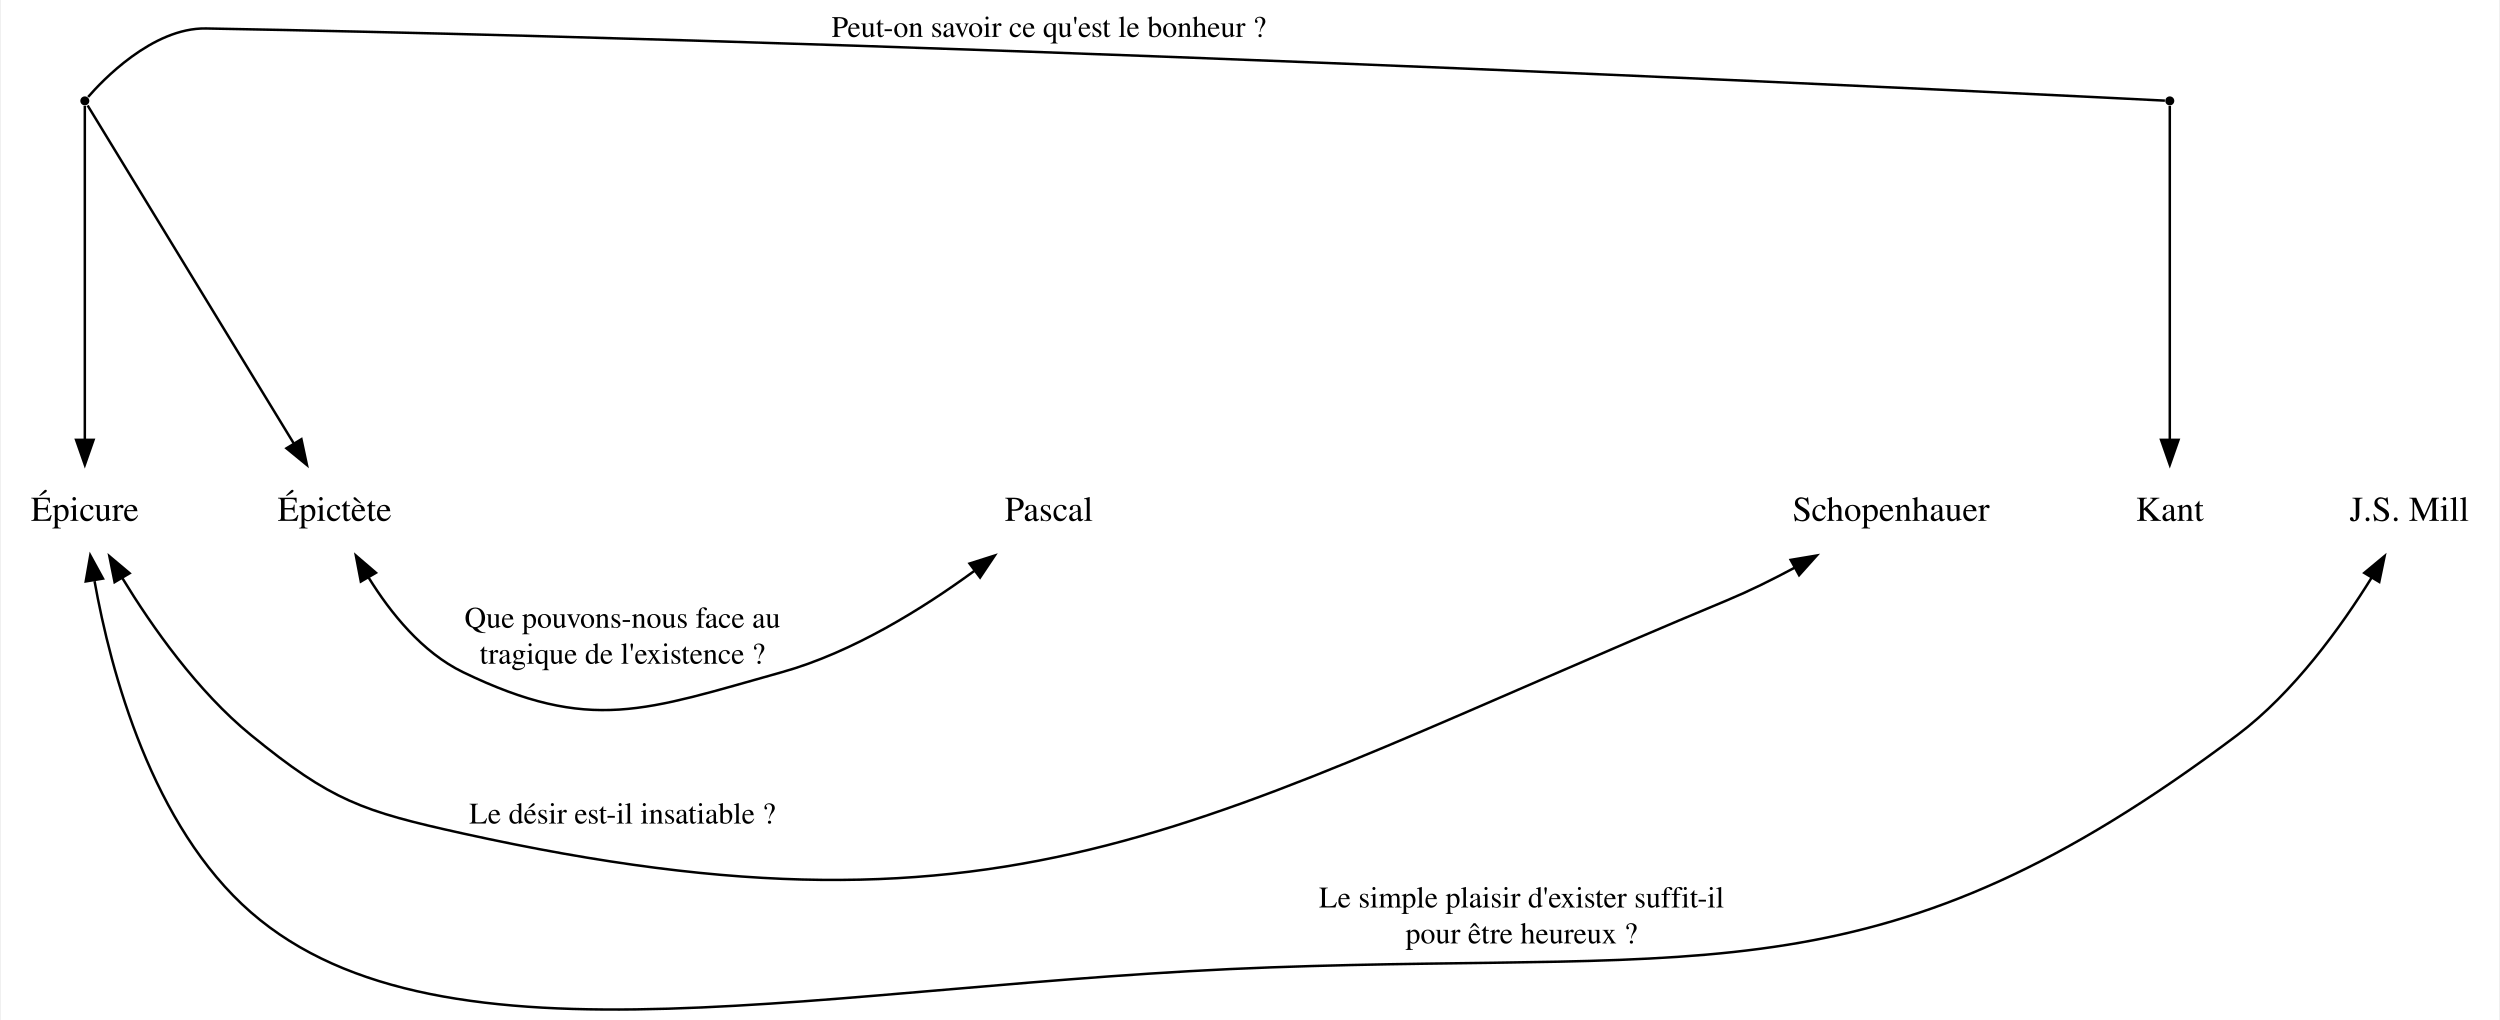
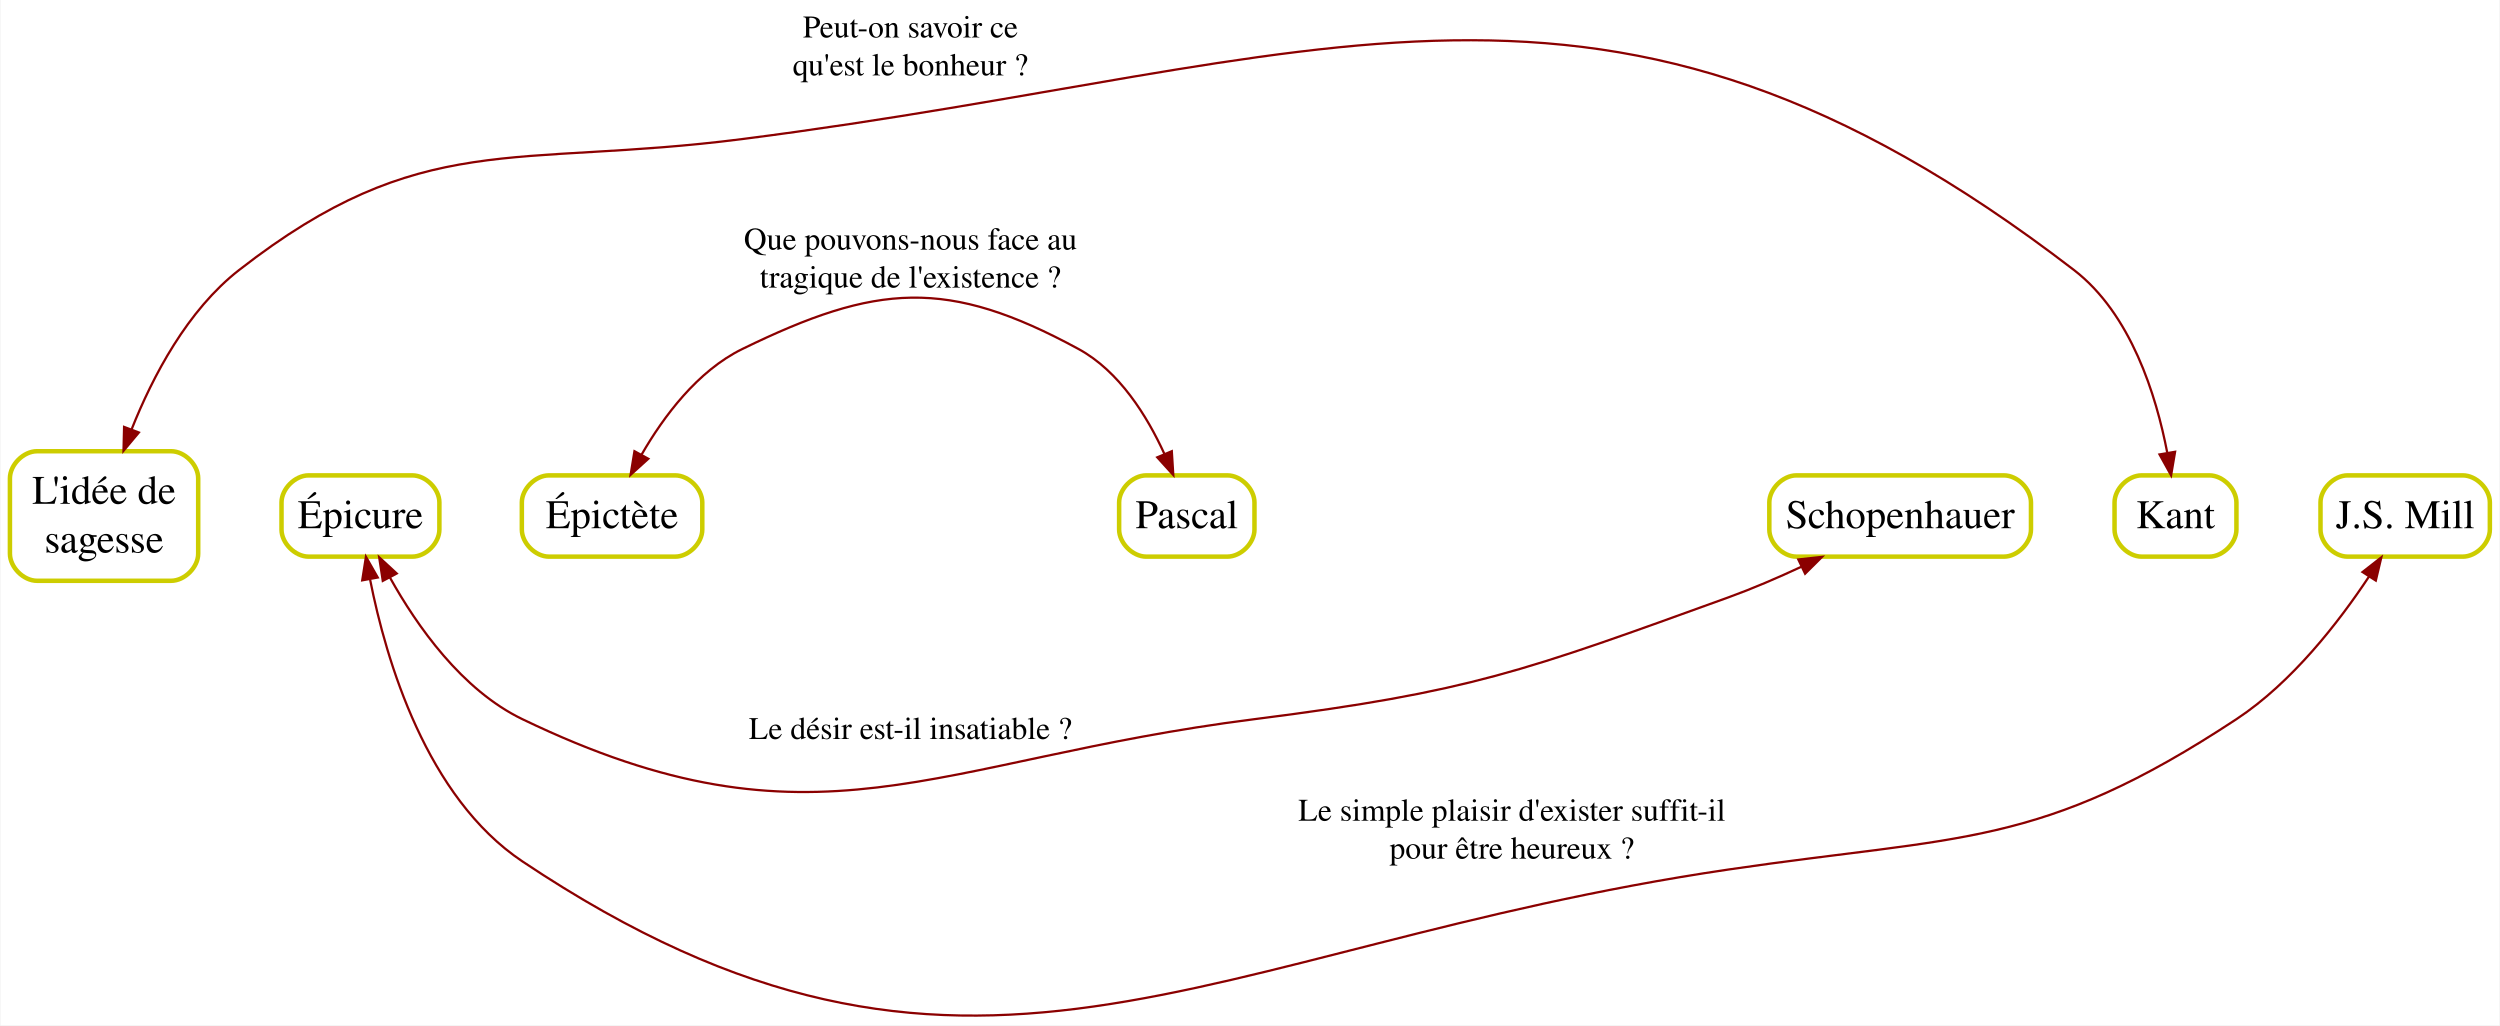
- <svg xmlns="http://www.w3.org/2000/svg" width="1000pt" height="408pt" viewBox="0.00 0.00 1000.38 408.48">
-   <g id="graph0" class="graph" transform="scale(1 1) rotate(0) translate(4 404.4786)">
-     <polygon fill="#ffffff" stroke="transparent" points="-4,4 -4,-404.479 996.384,-404.479 996.384,4 -4,4" />
+ <svg xmlns="http://www.w3.org/2000/svg" width="1107pt" height="454pt" viewBox="0.00 0.00 1107.04 454.22">
+   <g id="graph0" class="graph" transform="scale(1 1) rotate(0) translate(4 450.2242)">
+     <polygon fill="#ffffff" stroke="transparent" points="-4,4 -4,-450.224 1103.036,-450.224 1103.036,4 -4,4" />
    <g id="node1" class="node">
-       <ellipse fill="#000000" stroke="#000000" stroke-width="0" cx="29.57" cy="-364.079" rx="1.8" ry="1.8" />
+       <path fill="none" stroke="#cdcd00" stroke-width="2" d="M71.553,-250.325C71.553,-250.325 12.149,-250.325 12.149,-250.325 6.149,-250.325 .149,-244.325 .149,-238.325 .149,-238.325 .149,-204.924 .149,-204.924 .149,-198.924 6.149,-192.924 12.149,-192.924 12.149,-192.924 71.553,-192.924 71.553,-192.924 77.553,-192.924 83.553,-198.924 83.553,-204.924 83.553,-204.924 83.553,-238.325 83.553,-238.325 83.553,-244.325 77.553,-250.325 71.553,-250.325" />
+       <text text-anchor="middle" x="41.851" y="-227.024" font-family="Times,serif" font-size="18.00" fill="#000000">L'idée de</text>
+       <text text-anchor="middle" x="41.851" y="-205.424" font-family="Times,serif" font-size="18.00" fill="#000000">sagesse</text>
    </g>
    <g id="node2" class="node">
-       <ellipse fill="#000000" stroke="#000000" stroke-width="0" cx="864.54" cy="-364.079" rx="1.8" ry="1.8" />
+       <path fill="none" stroke="#cdcd00" stroke-width="2" d="M974.523,-239.624C974.523,-239.624 944.523,-239.624 944.523,-239.624 938.523,-239.624 932.523,-233.624 932.523,-227.624 932.523,-227.624 932.523,-215.624 932.523,-215.624 932.523,-209.624 938.523,-203.624 944.523,-203.624 944.523,-203.624 974.523,-203.624 974.523,-203.624 980.523,-203.624 986.523,-209.624 986.523,-215.624 986.523,-215.624 986.523,-227.624 986.523,-227.624 986.523,-233.624 980.523,-239.624 974.523,-239.624" />
+       <text text-anchor="middle" x="959.523" y="-216.224" font-family="Times,serif" font-size="18.00" fill="#000000">Kant</text>
    </g>
-     <g id="edge4" class="edge">
-       <path fill="none" stroke="#000000" d="M30.9,-365.661C36.195,-371.773 56.538,-393.477 78.141,-393.079 414.17,-386.885 830.555,-365.816 862.572,-364.18" />
-       <text text-anchor="middle" x="415.652" y="-389.679" font-family="Times,serif" font-size="12.00" fill="#000000">Peut-on savoir ce qu'est le bonheur ?</text>
+     <g id="edge1" class="edge">
+       <path fill="none" stroke="#8b0000" d="M54.022,-259.936C63.44,-283.615 78.796,-312.788 101.701,-330.624 182.483,-393.524 223.086,-375.63 324.64,-388.624 585.944,-422.058 705.61,-491.102 914.523,-330.624 939.81,-311.2 950.985,-275.065 955.859,-249.742" />
+       <polygon fill="#8b0000" stroke="#8b0000" points="57.269,-258.626 50.464,-250.505 50.72,-261.097 57.269,-258.626" />
+       <polygon fill="#8b0000" stroke="#8b0000" points="959.352,-250.079 957.585,-239.632 952.452,-248.901 959.352,-250.079" />
+       <text text-anchor="middle" x="399.085" y="-433.624" font-family="Times,serif" font-size="14.00" fill="#000000">Peut-on savoir ce</text>
+       <text text-anchor="middle" x="399.085" y="-416.824" font-family="Times,serif" font-size="14.00" fill="#000000">qu'est le bonheur ?</text>
+     </g>
+     <g id="node5" class="node">
+       <path fill="none" stroke="#cdcd00" stroke-width="2" d="M178.404,-239.624C178.404,-239.624 132.466,-239.624 132.466,-239.624 126.466,-239.624 120.466,-233.624 120.466,-227.624 120.466,-227.624 120.466,-215.624 120.466,-215.624 120.466,-209.624 126.466,-203.624 132.466,-203.624 132.466,-203.624 178.404,-203.624 178.404,-203.624 184.404,-203.624 190.404,-209.624 190.404,-215.624 190.404,-215.624 190.404,-227.624 190.404,-227.624 190.404,-233.624 184.404,-239.624 178.404,-239.624" />
+       <text text-anchor="middle" x="155.435" y="-216.224" font-family="Times,serif" font-size="18.00" fill="#000000">Épicure</text>
+     </g>
+     <g id="node7" class="node">
+       <path fill="none" stroke="#cdcd00" stroke-width="2" d="M1086.794,-239.624C1086.794,-239.624 1035.765,-239.624 1035.765,-239.624 1029.765,-239.624 1023.765,-233.624 1023.765,-227.624 1023.765,-227.624 1023.765,-215.624 1023.765,-215.624 1023.765,-209.624 1029.765,-203.624 1035.765,-203.624 1035.765,-203.624 1086.794,-203.624 1086.794,-203.624 1092.794,-203.624 1098.794,-209.624 1098.794,-215.624 1098.794,-215.624 1098.794,-227.624 1098.794,-227.624 1098.794,-233.624 1092.794,-239.624 1086.794,-239.624" />
+       <text text-anchor="middle" x="1061.28" y="-216.224" font-family="Times,serif" font-size="18.00" fill="#000000">J.S. Mill</text>
+     </g>
+     <g id="node3" class="node">
+       <path fill="none" stroke="#cdcd00" stroke-width="2" d="M294.877,-239.624C294.877,-239.624 238.931,-239.624 238.931,-239.624 232.931,-239.624 226.931,-233.624 226.931,-227.624 226.931,-227.624 226.931,-215.624 226.931,-215.624 226.931,-209.624 232.931,-203.624 238.931,-203.624 238.931,-203.624 294.877,-203.624 294.877,-203.624 300.877,-203.624 306.877,-209.624 306.877,-215.624 306.877,-215.624 306.877,-227.624 306.877,-227.624 306.877,-233.624 300.877,-239.624 294.877,-239.624" />
+       <text text-anchor="middle" x="266.904" y="-216.224" font-family="Times,serif" font-size="18.00" fill="#000000">Épictète</text>
    </g>
    <g id="node4" class="node">
-       <text text-anchor="middle" x="129.602" y="-195.879" font-family="Times,serif" font-size="14.00" fill="#000000">Épictète</text>
+       <path fill="none" stroke="#cdcd00" stroke-width="2" d="M539.499,-239.624C539.499,-239.624 503.54,-239.624 503.54,-239.624 497.54,-239.624 491.54,-233.624 491.54,-227.624 491.54,-227.624 491.54,-215.624 491.54,-215.624 491.54,-209.624 497.54,-203.624 503.54,-203.624 503.54,-203.624 539.499,-203.624 539.499,-203.624 545.499,-203.624 551.499,-209.624 551.499,-215.624 551.499,-215.624 551.499,-227.624 551.499,-227.624 551.499,-233.624 545.499,-239.624 539.499,-239.624" />
+       <text text-anchor="middle" x="521.519" y="-216.224" font-family="Times,serif" font-size="18.00" fill="#000000">Pascal</text>
    </g>
    <g id="edge2" class="edge">
-       <path fill="none" stroke="#000000" d="M30.694,-362.237C38.673,-349.156 87.202,-269.594 113.194,-226.979" />
-       <polygon fill="#000000" stroke="#000000" points="116.308,-228.596 118.527,-218.236 110.331,-224.951 116.308,-228.596" />
+       <path fill="none" stroke="#8b0000" d="M279.975,-248.81C289.71,-265.672 304.748,-285.914 324.64,-295.624 384.106,-324.652 415.385,-327.218 473.53,-295.624 491.637,-285.785 503.97,-265.839 511.594,-249.132" />
+       <polygon fill="#8b0000" stroke="#8b0000" points="282.969,-246.989 275.116,-239.878 276.82,-250.335 282.969,-246.989" />
+       <polygon fill="#8b0000" stroke="#8b0000" points="514.881,-250.344 515.547,-239.77 508.433,-247.621 514.881,-250.344" />
+       <text text-anchor="middle" x="399.085" y="-339.624" font-family="Times,serif" font-size="14.00" fill="#000000">Que pouvons-nous face au</text>
+       <text text-anchor="middle" x="399.085" y="-322.824" font-family="Times,serif" font-size="14.00" fill="#000000">tragique de l'existence ?</text>
    </g>
-     <g id="node5" class="node">
-       <text text-anchor="middle" x="864.54" y="-195.879" font-family="Times,serif" font-size="14.00" fill="#000000">Kant</text>
+     <g id="node6" class="node">
+       <path fill="none" stroke="#cdcd00" stroke-width="2" d="M883.503,-239.624C883.503,-239.624 791.584,-239.624 791.584,-239.624 785.584,-239.624 779.584,-233.624 779.584,-227.624 779.584,-227.624 779.584,-215.624 779.584,-215.624 779.584,-209.624 785.584,-203.624 791.584,-203.624 791.584,-203.624 883.503,-203.624 883.503,-203.624 889.503,-203.624 895.503,-209.624 895.503,-215.624 895.503,-215.624 895.503,-227.624 895.503,-227.624 895.503,-233.624 889.503,-239.624 883.503,-239.624" />
+       <text text-anchor="middle" x="837.543" y="-216.224" font-family="Times,serif" font-size="18.00" fill="#000000">Schopenhauer</text>
    </g>
    <g id="edge3" class="edge">
-       <path fill="none" stroke="#000000" d="M864.54,-362.086C864.54,-317.539 864.54,-272.991 864.54,-228.444" />
-       <polygon fill="#000000" stroke="#000000" points="868.04,-228.336 864.54,-218.336 861.04,-228.337 868.04,-228.336" />
-     </g>
-     <g id="node3" class="node">
-       <text text-anchor="middle" x="29.57" y="-195.879" font-family="Times,serif" font-size="14.00" fill="#000000">Épicure</text>
-     </g>
-     <g id="edge1" class="edge">
-       <path fill="none" stroke="#000000" d="M29.57,-228.444C29.57,-272.991 29.57,-317.539 29.57,-362.086" />
-       <polygon fill="#000000" stroke="#000000" points="33.071,-228.336 29.57,-218.336 26.071,-228.337 33.071,-228.336" />
-     </g>
-     <g id="node7" class="node">
-       <text text-anchor="middle" x="752.89" y="-195.879" font-family="Times,serif" font-size="14.00" fill="#000000">Schopenhauer</text>
-     </g>
-     <g id="edge11" class="edge">
-       <path fill="none" stroke="#000000" d="M44.583,-172.99C56.498,-153.465 74.688,-127.575 96.141,-110.079 128.385,-83.781 140.433,-79.645 181.063,-70.679 404.453,-21.381 476.05,-76.145 687.239,-164.079 696.234,-167.824 705.591,-172.463 714.325,-177.15" />
-       <polygon fill="#000000" stroke="#000000" points="41.491,-171.342 39.405,-181.73 47.513,-174.91 41.491,-171.342" />
-       <polygon fill="#000000" stroke="#000000" points="712.714,-180.259 723.162,-182.018 716.091,-174.127 712.714,-180.259" />
-       <text text-anchor="middle" x="244.873" y="-74.679" font-family="Times,serif" font-size="12.00" fill="#000000">Le désir est-il insatiable ?</text>
-     </g>
-     <g id="node8" class="node">
-       <text text-anchor="middle" x="960.462" y="-195.879" font-family="Times,serif" font-size="14.00" fill="#000000">J.S. Mill</text>
-     </g>
-     <g id="edge12" class="edge">
-       <path fill="none" stroke="#000000" d="M33.465,-171.739C39.953,-135.589 56.439,-73.627 96.141,-39.079 173.273,28.042 328.444,-10.72 504.62,-17.079 681.367,-23.458 750.191,-3.775 891.54,-110.079 914.182,-127.107 933.154,-153.442 945.423,-173.234" />
-       <polygon fill="#000000" stroke="#000000" points="29.935,-171.633 31.758,-182.07 36.842,-172.775 29.935,-171.633" />
-       <polygon fill="#000000" stroke="#000000" points="942.426,-175.042 950.577,-181.81 948.426,-171.436 942.426,-175.042" />
-       <text text-anchor="middle" x="604.93" y="-41.079" font-family="Times,serif" font-size="12.00" fill="#000000">Le simple plaisir d'exister suffit-il</text>
-       <text text-anchor="middle" x="604.93" y="-26.679" font-family="Times,serif" font-size="12.00" fill="#000000">pour être heureux ?</text>
-     </g>
-     <g id="node6" class="node">
-       <text text-anchor="middle" x="415.652" y="-195.879" font-family="Times,serif" font-size="14.00" fill="#000000">Pascal</text>
+       <path fill="none" stroke="#8b0000" d="M168.508,-194.352C180.458,-172.897 200.355,-144.541 227.168,-131.624 357.036,-69.062 408.497,-113.536 551.509,-131.624 647.14,-143.72 670.918,-152.838 761.564,-185.624 772.178,-189.463 783.313,-194.268 793.685,-199.104" />
+       <polygon fill="#8b0000" stroke="#8b0000" points="165.328,-192.878 163.727,-203.351 171.51,-196.162 165.328,-192.878" />
+       <polygon fill="#8b0000" stroke="#8b0000" points="792.426,-202.382 802.959,-203.528 795.44,-196.064 792.426,-202.382" />
+       <text text-anchor="middle" x="399.085" y="-122.824" font-family="Times,serif" font-size="14.00" fill="#000000">Le désir est-il insatiable ?</text>
    </g>
    <g id="edge10" class="edge">
-       <path fill="none" stroke="#000000" d="M143.257,-173.118C151.975,-159.052 164.72,-143.169 181.063,-135.279 232.141,-110.617 254.054,-120.022 308.683,-135.279 337.046,-143.2 365.379,-160.915 385.754,-175.824" />
-       <polygon fill="#000000" stroke="#000000" points="140.098,-171.589 138.112,-181.996 146.154,-175.099 140.098,-171.589" />
-       <polygon fill="#000000" stroke="#000000" points="383.879,-178.794 393.976,-182.005 388.086,-173.198 383.879,-178.794" />
-       <text text-anchor="middle" x="244.873" y="-153.079" font-family="Times,serif" font-size="12.00" fill="#000000">Que pouvons-nous face au</text>
-       <text text-anchor="middle" x="244.873" y="-138.679" font-family="Times,serif" font-size="12.00" fill="#000000">tragique de l'existence ?</text>
+       <path fill="none" stroke="#8b0000" d="M159.738,-193.32C166.844,-157.481 184.732,-96.995 227.168,-68.624 424.621,63.382 526.588,-30.389 761.564,-65.024 864.721,-80.23 899.461,-74.242 986.523,-131.624 1011.195,-147.885 1031.967,-174.727 1045.304,-194.875" />
+       <polygon fill="#8b0000" stroke="#8b0000" points="156.216,-193.122 157.863,-203.588 163.102,-194.379 156.216,-193.122" />
+       <polygon fill="#8b0000" stroke="#8b0000" points="1042.379,-196.797 1050.725,-203.323 1048.27,-193.016 1042.379,-196.797" />
+       <text text-anchor="middle" x="665.536" y="-86.624" font-family="Times,serif" font-size="14.00" fill="#000000">Le simple plaisir d'exister suffit-il</text>
+       <text text-anchor="middle" x="665.536" y="-69.824" font-family="Times,serif" font-size="14.00" fill="#000000">pour être heureux ?</text>
    </g>
  </g>
</svg>
